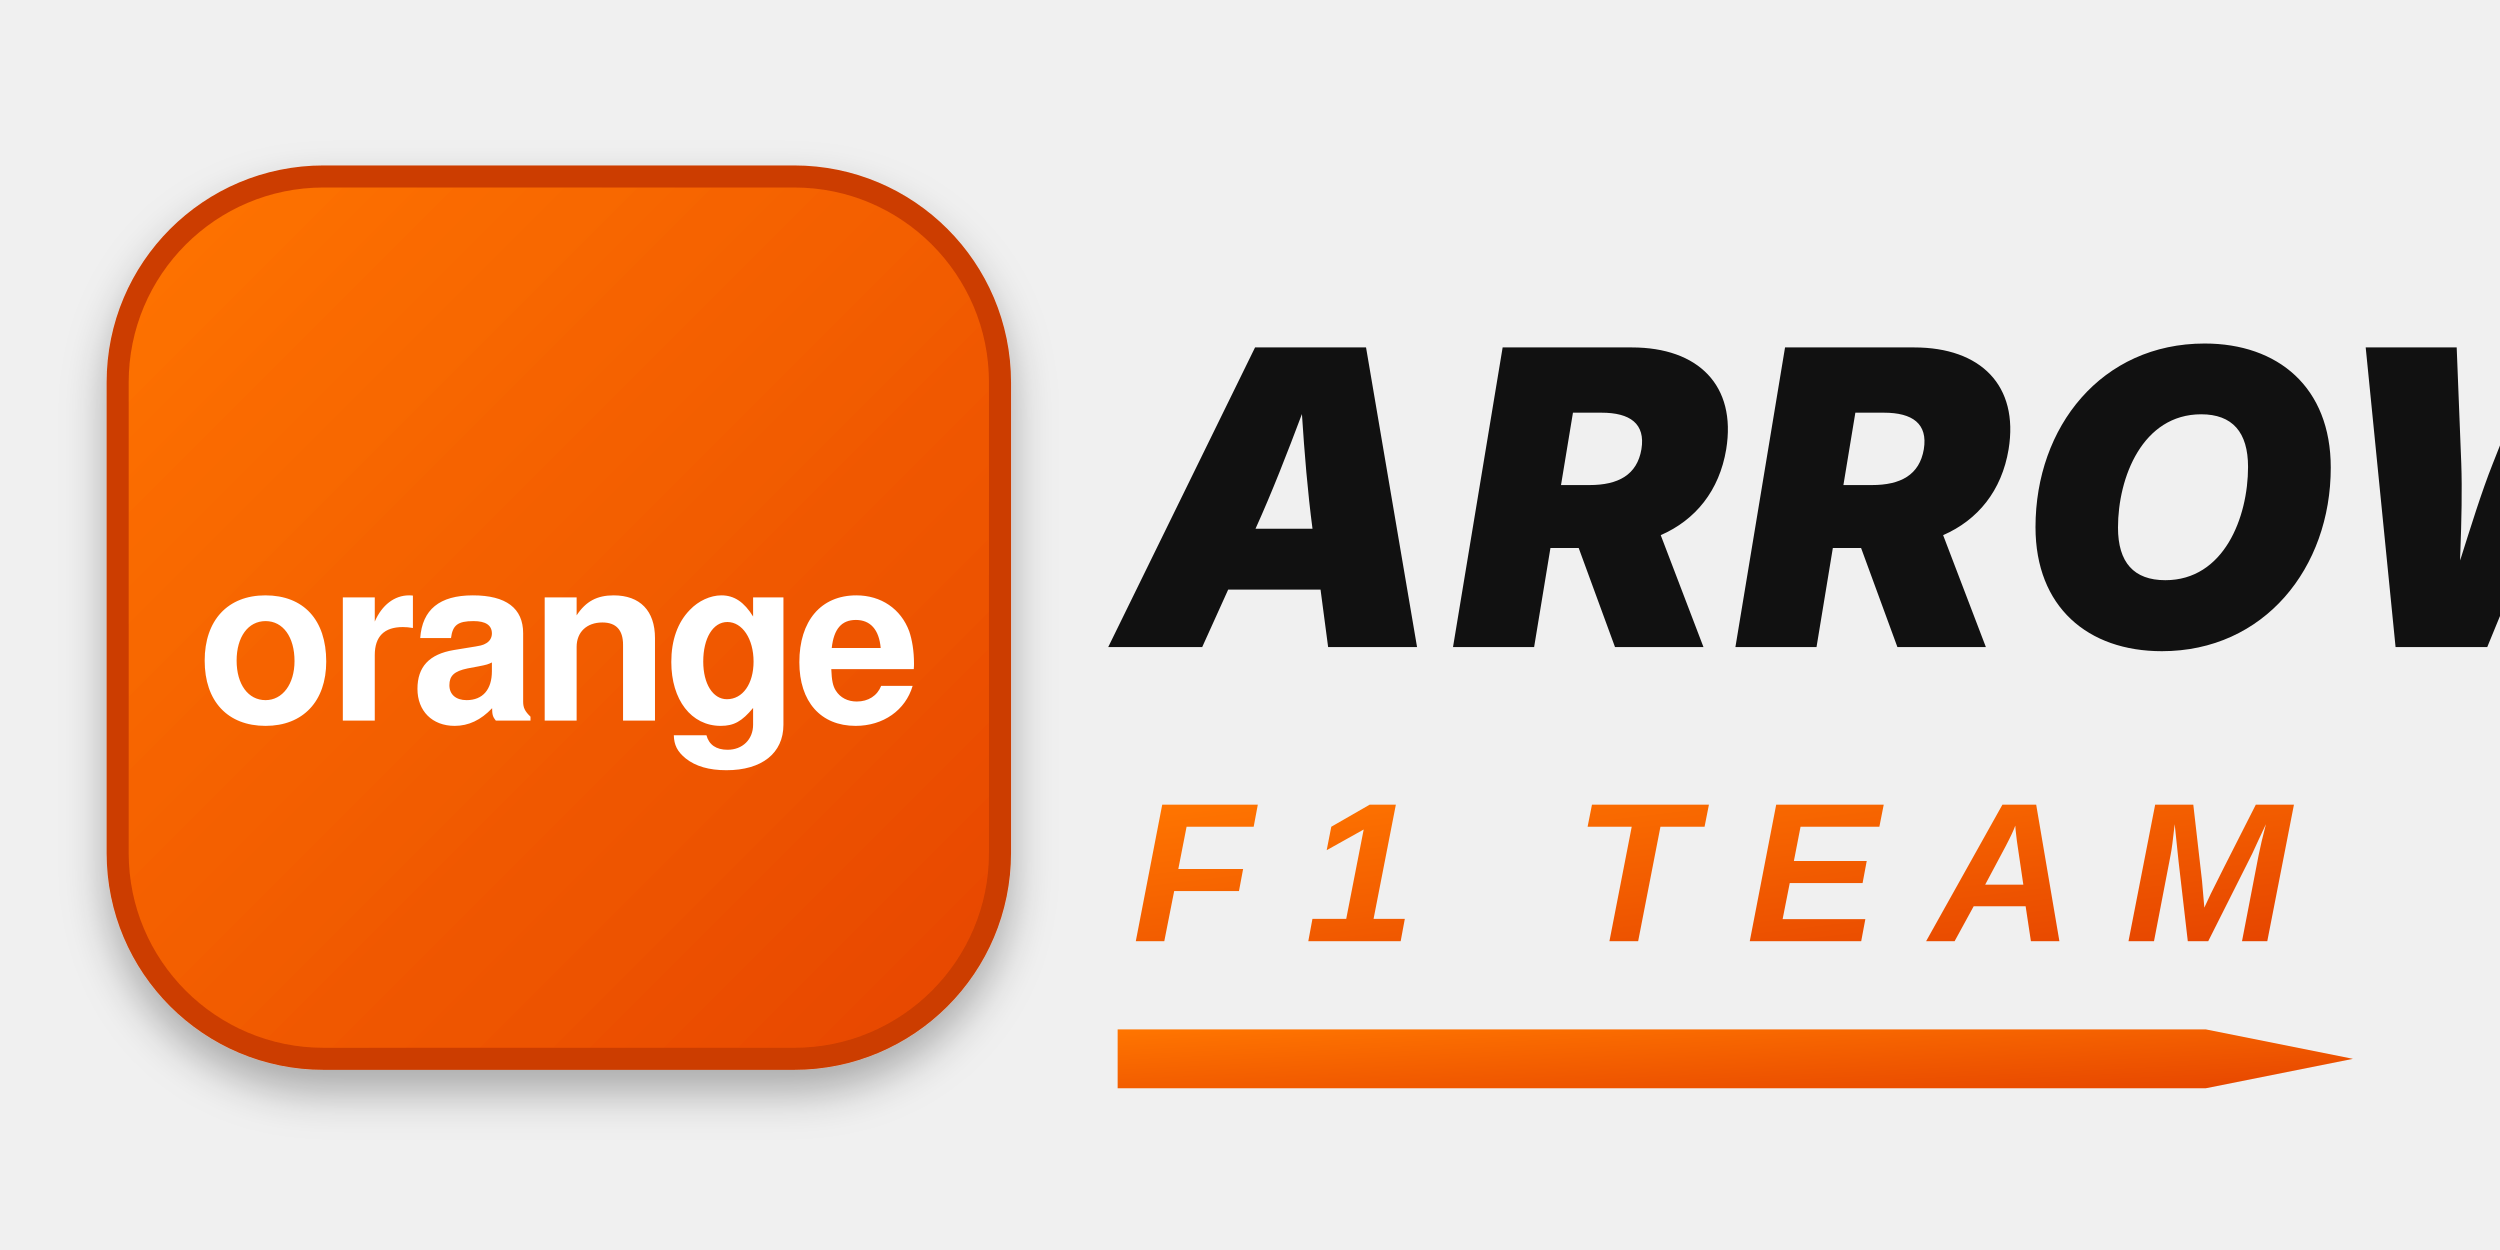
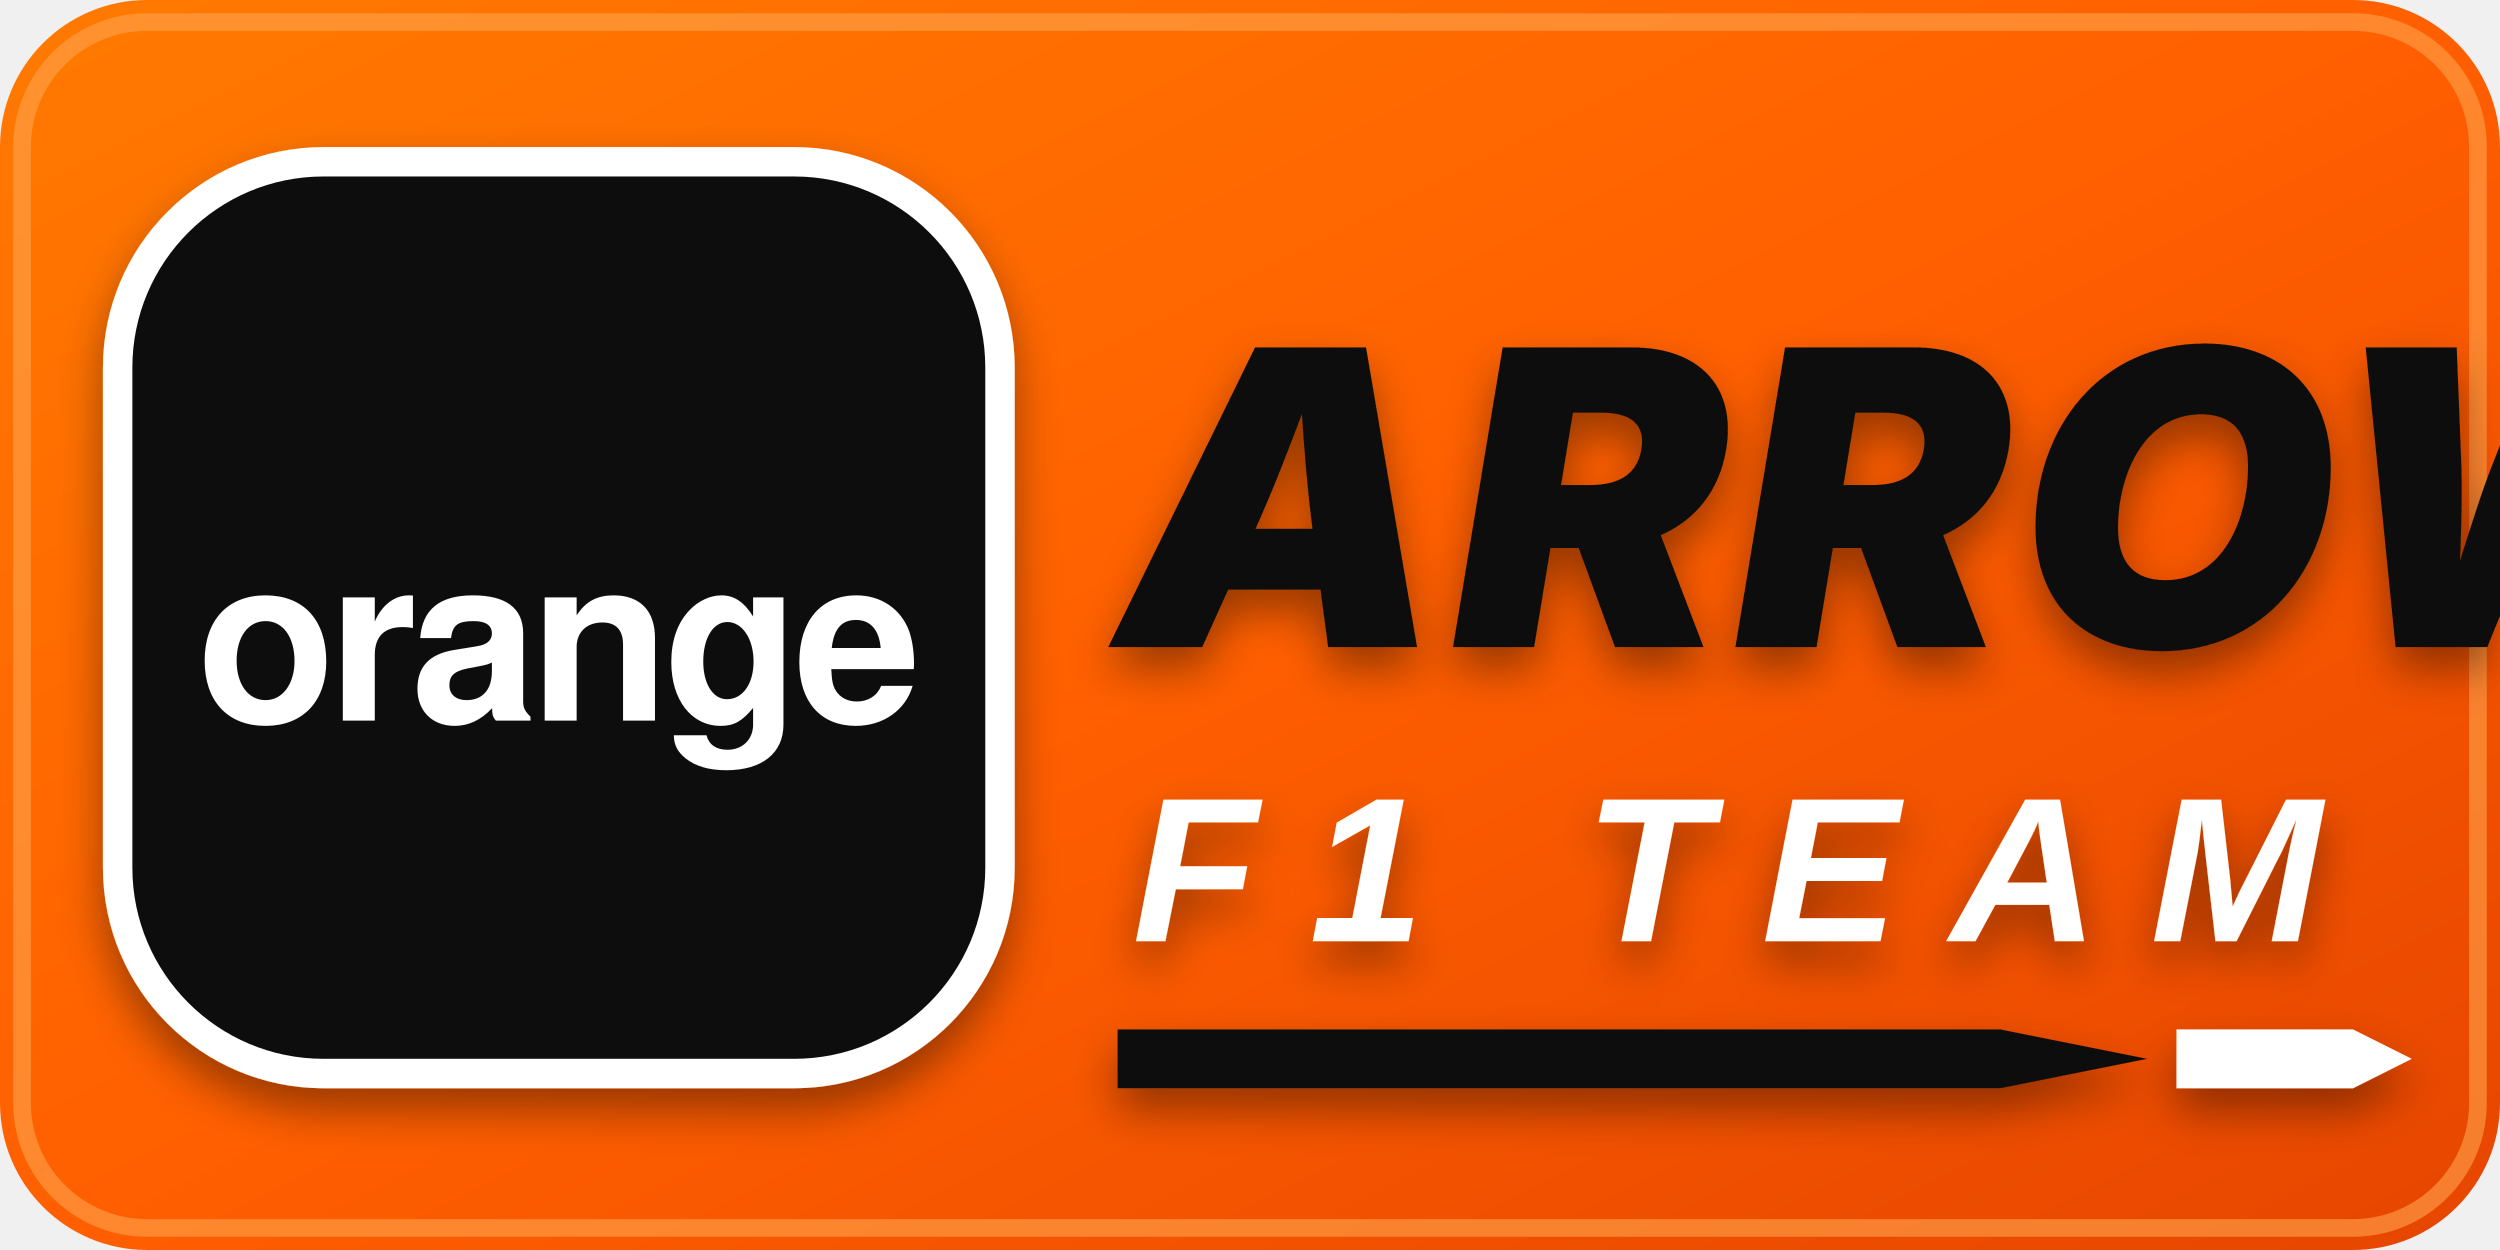
<svg xmlns="http://www.w3.org/2000/svg" viewBox="0 0 170 85" width="170" height="85">
  <defs>
-     <linearGradient id="oArrowsGrad" x1="0%" y1="0%" x2="100%" y2="100%">
-       <stop offset="0%" stop-color="#FF7500" />
+     <linearGradient id="oArrBgOrange" x1="0%" y1="0%" x2="100%" y2="100%">
+       <stop offset="0%" stop-color="#FF7A00" />
+       <stop offset="50%" stop-color="#FF5F00" />
      <stop offset="100%" stop-color="#E64500" />
    </linearGradient>
-     <filter id="oArrowsDrop" x="-10%" y="-10%" width="120%" height="120%">
-       <feDropShadow dx="0" dy="1.5" stdDeviation="1.5" flood-color="#000000" flood-opacity="0.3" />
+     <filter id="oArrDrop" x="-10%" y="-10%" width="120%" height="120%">
+       <feDropShadow dx="0" dy="1.5" stdDeviation="1.5" flood-color="#000000" flood-opacity="0.4" />
    </filter>
  </defs>
-   <g transform="translate(8, 12)" filter="url(#oArrowsDrop)">
-     <rect x="0" y="0" width="60" height="60" rx="14" fill="url(#oArrowsGrad)" stroke="#CC3D00" stroke-width="1.5" />
-     <text x="30" y="37" font-family="'Helvetica Neue', Helvetica, system-ui, -apple-system, sans-serif" font-size="15.5" font-weight="900" fill="#FFFFFF" text-anchor="middle" letter-spacing="-0.5">orange</text>
+   <rect x="0" y="0" width="170" height="85" rx="10" fill="url(#oArrBgOrange)" />
+   <rect x="1.5" y="1.5" width="167" height="82" rx="8.5" fill="none" stroke="#FFA34D" stroke-width="1.2" opacity="0.6" />
+   <g transform="translate(8, 11)" filter="url(#oArrDrop)">
+     <rect x="0" y="0" width="60" height="62" rx="14" fill="#111111" stroke="#FFFFFF" stroke-width="2" />
+     <text x="30" y="38" font-family="'Helvetica Neue', Helvetica, system-ui, -apple-system, sans-serif" font-size="15.5" font-weight="900" fill="#FFFFFF" text-anchor="middle" letter-spacing="-0.5">orange</text>
  </g>
-   <g transform="translate(76, 0)">
+   <g transform="translate(76, 0)" filter="url(#oArrDrop)">
    <text x="0" y="44" font-family="'Titillium Web', system-ui, -apple-system, 'Segoe UI', Arial Black, sans-serif" font-size="28" font-weight="900" font-style="italic" fill="#111111" letter-spacing="0.5">ARROWS</text>
-     <text x="1" y="64" font-family="'Titillium Web', system-ui, -apple-system, 'Segoe UI', Arial, sans-serif" font-size="13.5" font-weight="900" font-style="italic" fill="url(#oArrowsGrad)" letter-spacing="3.5">F1 TEAM</text>
-     <path d="M 0 70 L 74 70 L 84 72 L 74 74 L 0 74 Z" fill="url(#oArrowsGrad)" />
+     <text x="1" y="64" font-family="'Titillium Web', system-ui, -apple-system, 'Segoe UI', Arial, sans-serif" font-size="14" font-weight="900" font-style="italic" fill="#FFFFFF" letter-spacing="3.5">F1 TEAM</text>
+     <path d="M 0 70 L 60 70 L 70 72 L 60 74 L 0 74 Z" fill="#111111" />
+     <path d="M 72 70 L 84 70 L 88 72 L 84 74 L 72 74 Z" fill="#FFFFFF" />
  </g>
</svg>
